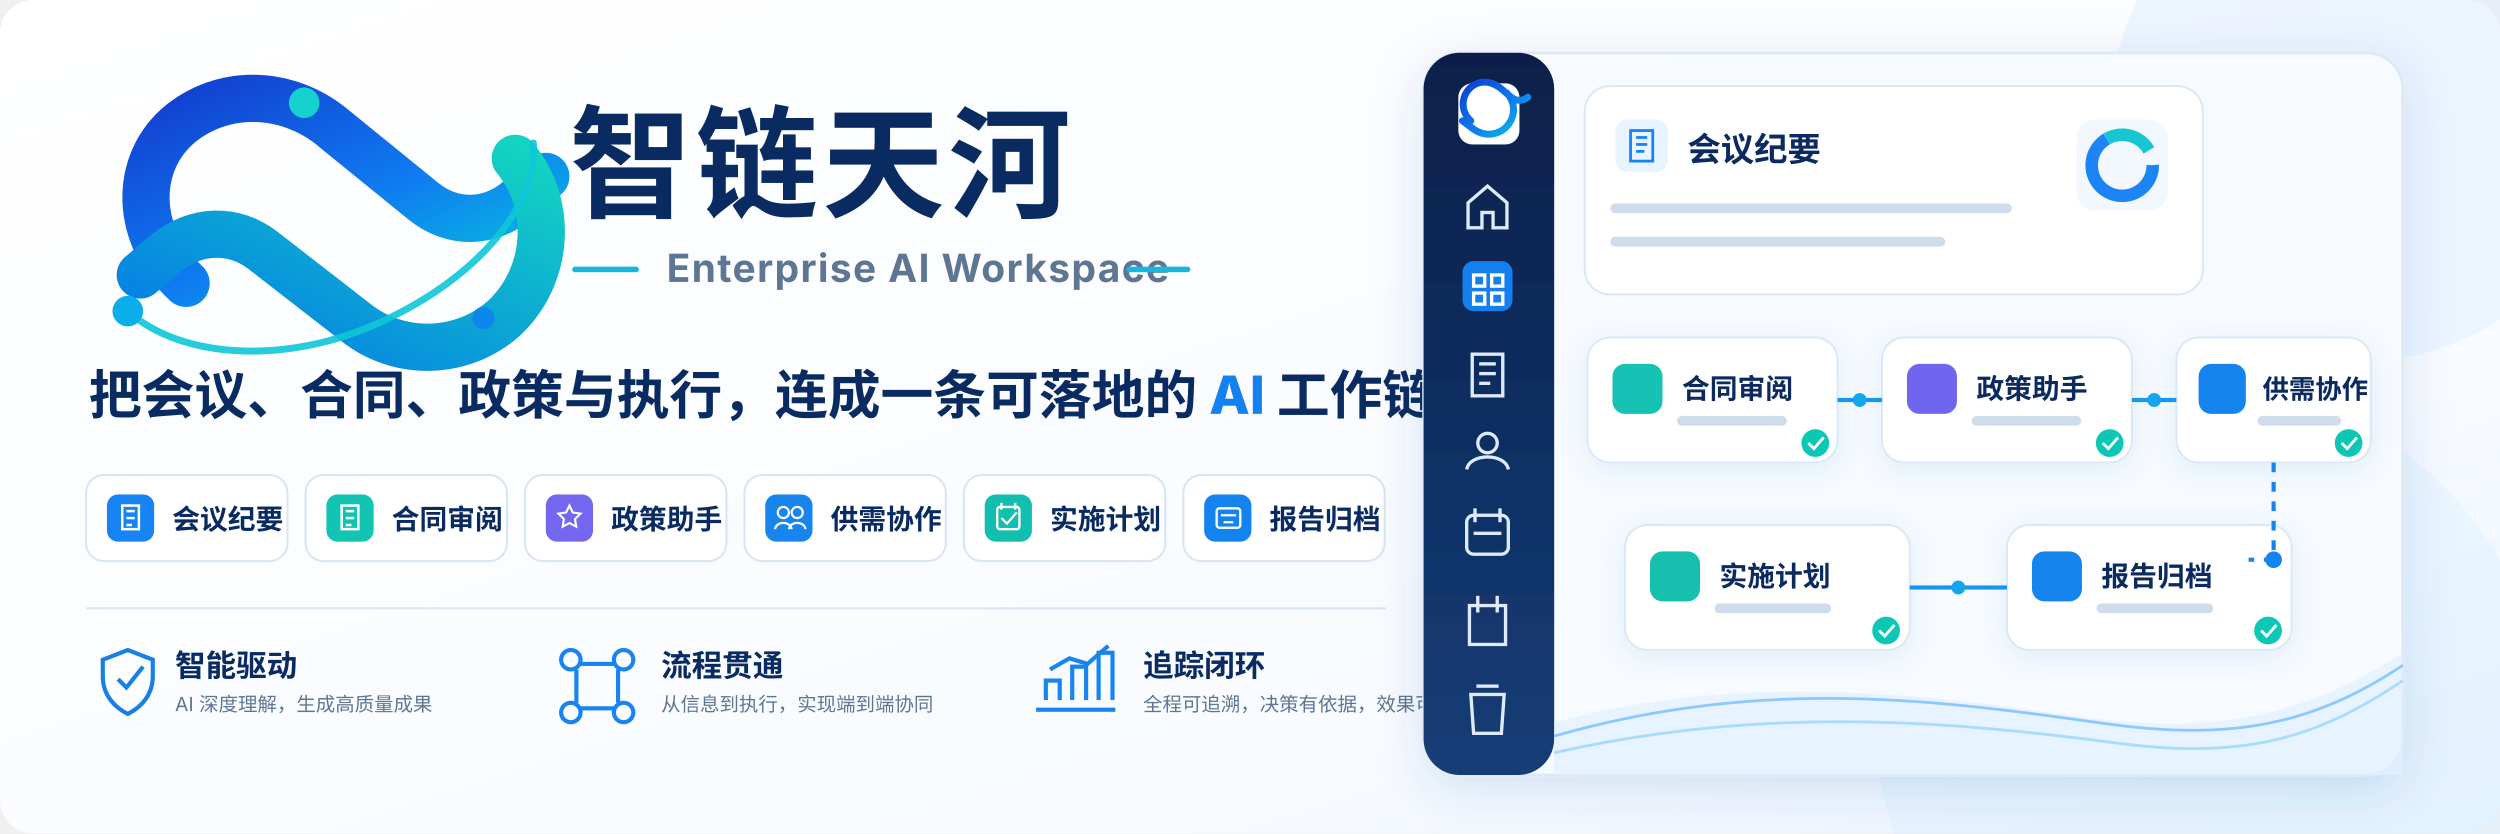
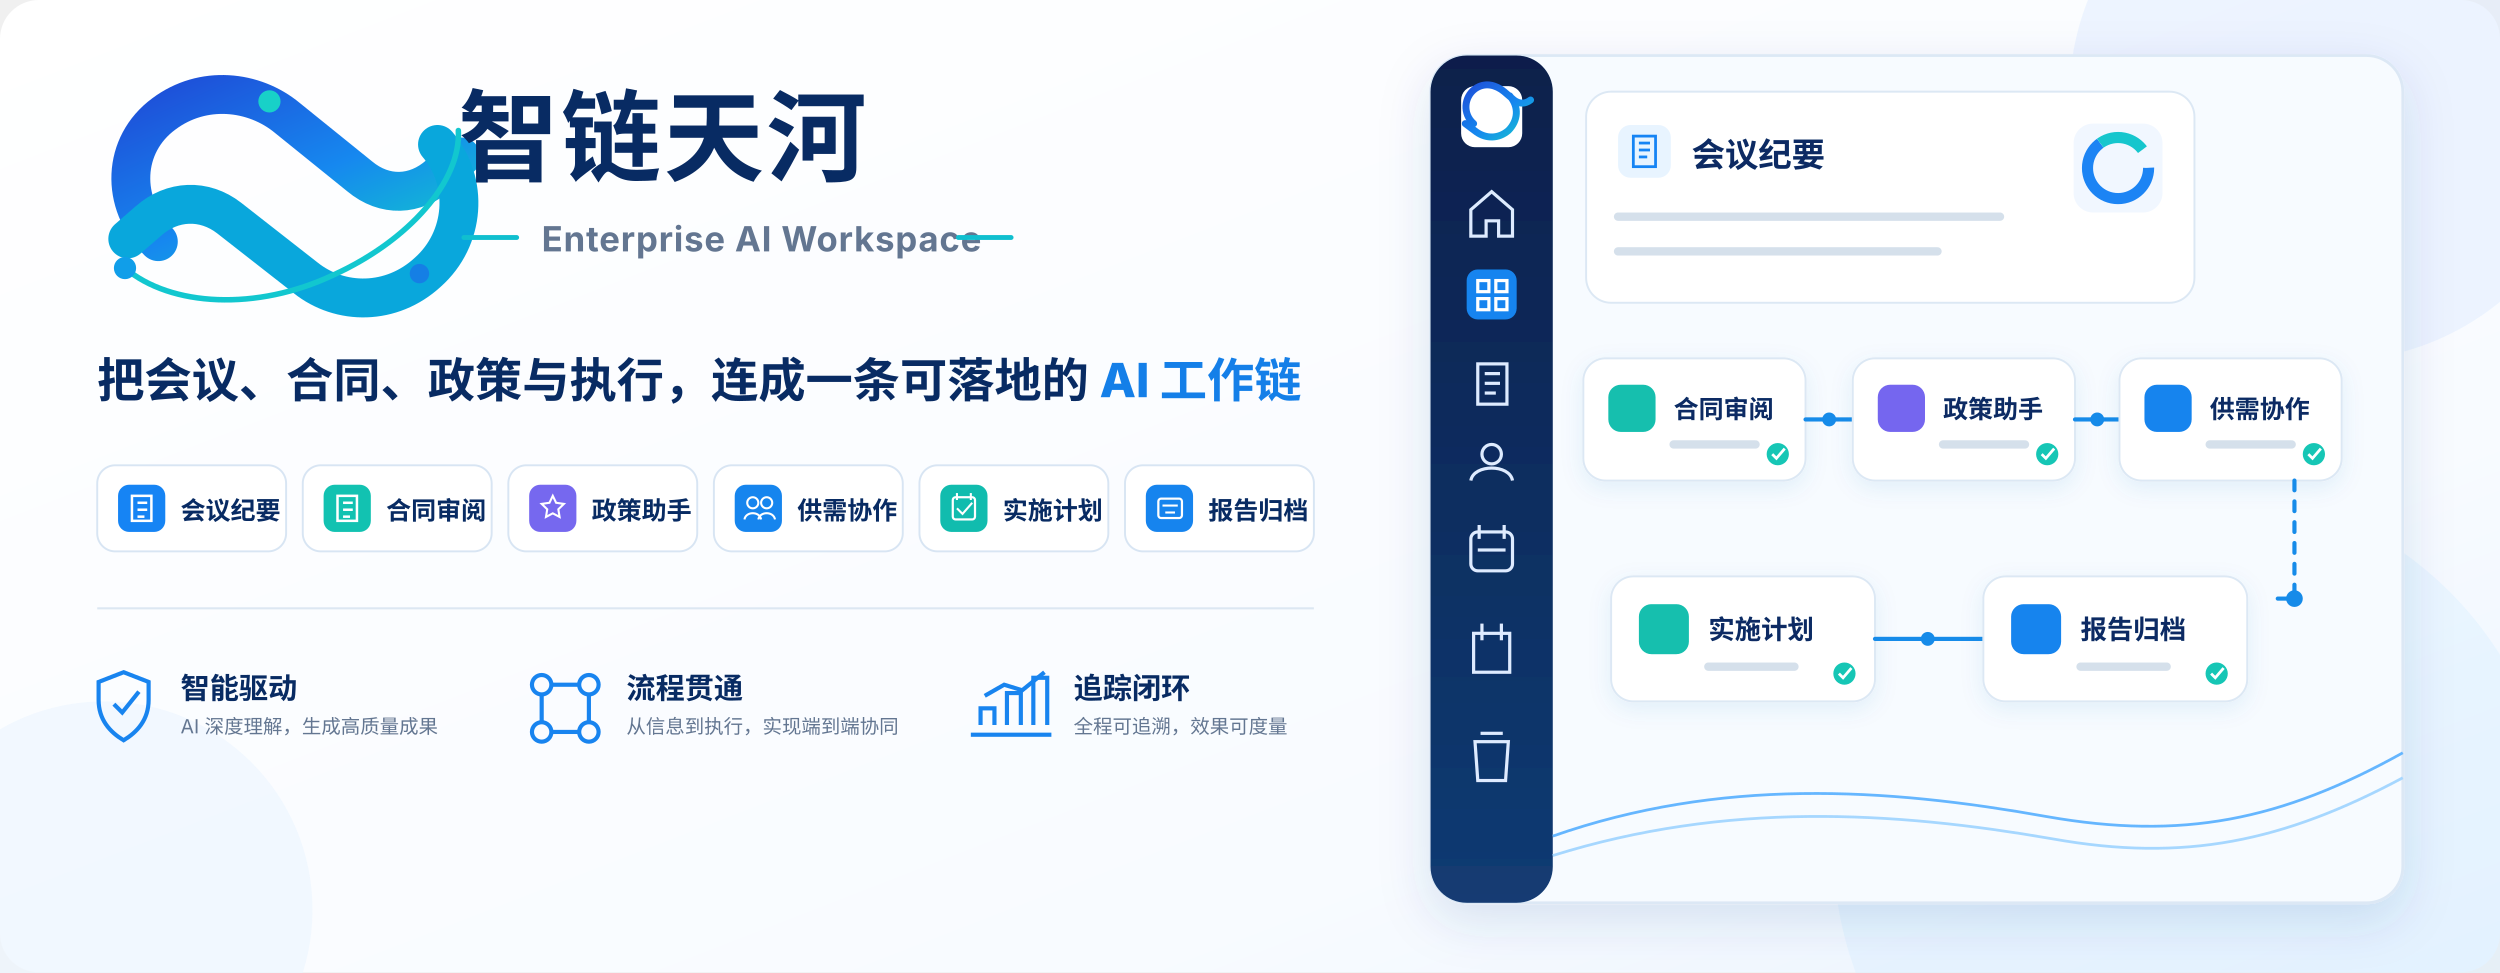
- <svg xmlns="http://www.w3.org/2000/svg" width="1800" height="600" viewBox="0 0 1800 600" role="img" aria-labelledby="title desc">
+ <svg xmlns="http://www.w3.org/2000/svg" width="1800" height="700" viewBox="0 0 1800 700" role="img" aria-labelledby="title desc">
  <defs>
    <linearGradient id="bg" x1="0" y1="0" x2="1" y2="1">
      <stop offset="0" stop-color="#ffffff" />
-       <stop offset="0.72" stop-color="#f8fbff" />
-       <stop offset="1" stop-color="#e9f4ff" />
+       <stop offset=".72" stop-color="#f8fbff" />
+       <stop offset="1" stop-color="#eaf4ff" />
    </linearGradient>
-     <linearGradient id="blue" x1="0" y1="0" x2="1" y2="1">
-       <stop offset="0" stop-color="#123fd0" />
-       <stop offset="0.55" stop-color="#0f7cf1" />
-       <stop offset="1" stop-color="#05c7dc" />
-     </linearGradient>
-     <linearGradient id="cyan" x1="0" y1="1" x2="1" y2="0">
-       <stop offset="0" stop-color="#0477e8" />
-       <stop offset="1" stop-color="#13d3c2" />
+     <linearGradient id="brand" x1="0" y1="0" x2="1" y2="1">
+       <stop offset="0" stop-color="#1e4ed8" />
+       <stop offset=".55" stop-color="#1688ef" />
+       <stop offset="1" stop-color="#10c8cc" />
    </linearGradient>
    <linearGradient id="nav" x1="0" y1="0" x2="0" y2="1">
-       <stop offset="0" stop-color="#071f4a" />
-       <stop offset="1" stop-color="#153d76" />
+       <stop offset="0" stop-color="#071f4b" />
+       <stop offset="1" stop-color="#123b73" />
    </linearGradient>
    <filter id="shadow" x="-20%" y="-20%" width="140%" height="160%">
-       <feDropShadow dx="0" dy="10" stdDeviation="18" flood-color="#0a4ca3" flood-opacity="0.14" />
+       <feDropShadow dx="0" dy="12" stdDeviation="18" flood-color="#124c91" flood-opacity=".13" />
    </filter>
-     <filter id="card" x="-20%" y="-20%" width="140%" height="160%">
-       <feDropShadow dx="0" dy="5" stdDeviation="10" flood-color="#2167b6" flood-opacity="0.10" />
+     <filter id="cardShadow" x="-20%" y="-20%" width="140%" height="160%">
+       <feDropShadow dx="0" dy="5" stdDeviation="8" flood-color="#2873bd" flood-opacity=".09" />
    </filter>
    <style>
-       .cn{font-family:Inter,"PingFang SC","Microsoft YaHei","Noto Sans CJK SC",sans-serif}.en{font-family:Inter,Arial,sans-serif}.dark{fill:#0a2b61}.muted{fill:#5f7594}.label{font-size:20px;font-weight:700}.small{font-size:14px}.tiny{font-size:12px}.chip{fill:#fff;stroke:#d8e5f4;stroke-width:1.5}.cardbox{fill:#fff;stroke:#dce8f6;stroke-width:1.5}.line{stroke:#1596ee;stroke-width:3;fill:none}.softline{stroke:#cfdceb;stroke-width:7;stroke-linecap:round}
+       .cn{font-family:Inter,"PingFang SC","Microsoft YaHei","Noto Sans CJK SC",sans-serif}.en{font-family:Inter,Arial,sans-serif}.dark{fill:#082b63}.muted{fill:#637691}.chip{fill:#fff;stroke:#d8e5f3;stroke-width:1.4}.card{fill:#fff;stroke:#dce8f4;stroke-width:1.4}.soft{stroke:#d5e0eb;stroke-width:6;stroke-linecap:round}.flow{stroke:#178be9;stroke-width:3;fill:none;stroke-linecap:round}.check{fill:#13c6b5}
    </style>
  </defs>
-   <rect width="1800" height="600" rx="24" fill="url(#bg)" />
-   <circle cx="1700" cy="80" r="180" fill="#ddecff" opacity=".46" />
-   <circle cx="1590" cy="520" r="240" fill="#d7efff" opacity=".38" />
-   <g transform="translate(62 58)">
-     <path d="M72 146C32 109 35 54 72 28c34-24 78-18 107 7l64 52c21 17 48 16 68-1l20-17" fill="none" stroke="url(#blue)" stroke-width="34" stroke-linecap="round" />
-     <path d="M309 56c28 34 24 85-8 115-30 27-76 28-107 3l-67-52c-21-16-48-15-69 2l-19 16" fill="none" stroke="url(#cyan)" stroke-width="34" stroke-linecap="round" />
-     <path d="M30 166c39 35 116 39 184 7 67-31 112-83 108-128" fill="none" stroke="#0ec6d7" stroke-width="5" stroke-linecap="round" opacity=".9" />
-     <circle cx="30" cy="166" r="11" fill="#0caee9" />
-     <circle cx="157" cy="16" r="11" fill="#16d2cf" />
-     <circle cx="286" cy="171" r="8" fill="#0d86ec" />
+   <rect width="1800" height="700" rx="28" fill="url(#bg)" />
+   <circle cx="1680" cy="70" r="190" fill="#ddebff" opacity=".48" />
+   <circle cx="1580" cy="610" r="260" fill="#d9efff" opacity=".42" />
+   <circle cx="75" cy="655" r="150" fill="#edf6ff" opacity=".68" />
+   <g transform="translate(70 55)">
+     <path d="M44 119C16 91 18 49 48 27c28-21 65-17 89 3l52 42c18 15 40 14 57-1l16-13" fill="none" stroke="url(#brand)" stroke-width="28" stroke-linecap="round" />
+     <path d="M245 49c23 27 20 68-7 92-26 24-63 24-88 4l-55-43c-18-14-41-13-58 2l-15 13" fill="none" stroke="#09a7dc" stroke-width="28" stroke-linecap="round" />
+     <path d="M20 138c33 28 95 31 150 5 55-25 92-68 90-104" fill="none" stroke="#12c7cf" stroke-width="4" stroke-linecap="round" />
+     <circle cx="20" cy="138" r="8" fill="#109ee9" />
+     <circle cx="124" cy="18" r="8" fill="#18d1c8" />
+     <circle cx="232" cy="142" r="7" fill="#157fe5" />
  </g>
-   <text x="410" y="150" class="cn dark" font-size="88" font-weight="850" letter-spacing="3">智链天河</text>
-   <line x1="414" y1="194" x2="458" y2="194" stroke="#16b7df" stroke-width="4" stroke-linecap="round" />
-   <text x="480" y="203" class="en muted" font-size="28" font-weight="650" letter-spacing="1">Enterprise AI Workspace</text>
-   <line x1="813" y1="194" x2="855" y2="194" stroke="#16b7df" stroke-width="4" stroke-linecap="round" />
-   <text x="64" y="298" class="cn dark" font-size="38" font-weight="800">把会议、合同、政策与执行，连成一条可落地的 <tspan fill="#1381ef">AI</tspan> 工作链。</text>
-   <g class="cn" transform="translate(62 342)">
+   <text x="330" y="125" class="cn dark" font-size="72" font-weight="850" letter-spacing="2">智链天河</text>
+   <line x1="334" y1="171" x2="372" y2="171" stroke="#10bfcf" stroke-width="3.5" stroke-linecap="round" />
+   <text x="390" y="181" class="en muted" font-size="25" font-weight="650" letter-spacing=".6">Enterprise AI Workspace</text>
+   <line x1="690" y1="171" x2="728" y2="171" stroke="#10bfcf" stroke-width="3.5" stroke-linecap="round" />
+   <text x="70" y="286" class="cn dark" font-size="34" font-weight="800">把会议、合同、政策与执行，连成一条可落地的 <tspan fill="#147fe8">AI 工作链</tspan>
+   </text>
+   <g class="cn" transform="translate(70 335)">
    <g transform="translate(0 0)">
-       <rect class="chip" width="145" height="62" rx="13" />
+       <rect class="chip" width="136" height="62" rx="13" />
      <rect x="15" y="14" width="34" height="34" rx="8" fill="#1684f4" />
-       <text x="62" y="39" class="dark label">会议纪要</text>
-       <path d="M26 22h12v17H26zM29 26h6M29 31h6M29 36h4" stroke="#fff" stroke-width="1.8" fill="none" />
+       <path d="M25 22h14v18H25zM29 27h7M29 32h7M29 37h5" stroke="#fff" stroke-width="1.8" fill="none" />
+       <text x="60" y="39" class="dark" font-size="18" font-weight="750">会议纪要</text>
    </g>
-     <g transform="translate(158 0)">
-       <rect class="chip" width="145" height="62" rx="13" />
-       <rect x="15" y="14" width="34" height="34" rx="8" fill="#12c5b2" />
-       <text x="62" y="39" class="dark label">合同审阅</text>
-       <path d="M26 22h12v17H26zM29 26h6M29 31h6M29 36h4" stroke="#fff" stroke-width="1.8" fill="none" />
+     <g transform="translate(148 0)">
+       <rect class="chip" width="136" height="62" rx="13" />
+       <rect x="15" y="14" width="34" height="34" rx="8" fill="#12c2b1" />
+       <path d="M25 22h14v18H25zM29 27h7M29 32h7M29 37h5" stroke="#fff" stroke-width="1.8" fill="none" />
+       <text x="60" y="39" class="dark" font-size="18" font-weight="750">合同审阅</text>
    </g>
-     <g transform="translate(316 0)">
-       <rect class="chip" width="145" height="62" rx="13" />
-       <rect x="15" y="14" width="34" height="34" rx="8" fill="#7367f0" />
-       <text x="62" y="39" class="dark label">政策助手</text>
+     <g transform="translate(296 0)">
+       <rect class="chip" width="136" height="62" rx="13" />
+       <rect x="15" y="14" width="34" height="34" rx="8" fill="#7668ef" />
      <path d="M32 22l2.4 5 5.6.8-4 3.9.9 5.5-4.9-2.6-4.9 2.6.9-5.5-4-3.9 5.6-.8z" fill="none" stroke="#fff" stroke-width="1.5" />
+       <text x="60" y="39" class="dark" font-size="18" font-weight="750">政策助手</text>
    </g>
-     <g transform="translate(474 0)">
-       <rect class="chip" width="145" height="62" rx="13" />
-       <rect x="15" y="14" width="34" height="34" rx="8" fill="#1884ee" />
-       <text x="62" y="39" class="dark label">供需协作</text>
-       <circle cx="28" cy="27" r="4" fill="none" stroke="#fff" stroke-width="1.6" />
-       <circle cx="38" cy="27" r="4" fill="none" stroke="#fff" stroke-width="1.6" />
-       <path d="M22 39c1-6 11-6 12 0M32 39c1-6 11-6 12 0" stroke="#fff" stroke-width="1.6" fill="none" />
+     <g transform="translate(444 0)">
+       <rect class="chip" width="136" height="62" rx="13" />
+       <rect x="15" y="14" width="34" height="34" rx="8" fill="#1685ee" />
+       <circle cx="28" cy="27" r="4" fill="none" stroke="#fff" stroke-width="1.5" />
+       <circle cx="38" cy="27" r="4" fill="none" stroke="#fff" stroke-width="1.5" />
+       <path d="M22 39c1-6 11-6 12 0M32 39c1-6 11-6 12 0" stroke="#fff" stroke-width="1.5" fill="none" />
+       <text x="60" y="39" class="dark" font-size="18" font-weight="750">供需协作</text>
    </g>
-     <g transform="translate(632 0)">
-       <rect class="chip" width="145" height="62" rx="13" />
-       <rect x="15" y="14" width="34" height="34" rx="8" fill="#12bfae" />
-       <text x="62" y="39" class="dark label">实施计划</text>
-       <rect x="24" y="23" width="16" height="16" rx="2" fill="none" stroke="#fff" stroke-width="1.7" />
-       <path d="M27 20v5M37 20v5M27 31l4 4 7-8" stroke="#fff" stroke-width="1.6" fill="none" />
+     <g transform="translate(592 0)">
+       <rect class="chip" width="136" height="62" rx="13" />
+       <rect x="15" y="14" width="34" height="34" rx="8" fill="#11bcae" />
+       <rect x="24" y="23" width="16" height="16" rx="2" fill="none" stroke="#fff" stroke-width="1.6" />
+       <path d="M27 20v5M37 20v5M27 31l4 4 7-8" stroke="#fff" stroke-width="1.5" fill="none" />
+       <text x="60" y="39" class="dark" font-size="18" font-weight="750">实施计划</text>
    </g>
-     <g transform="translate(790 0)">
-       <rect class="chip" width="145" height="62" rx="13" />
-       <rect x="15" y="14" width="34" height="34" rx="8" fill="#1383ef" />
-       <text x="62" y="39" class="dark label">报告归档</text>
-       <rect x="24" y="24" width="17" height="14" rx="2" fill="none" stroke="#fff" stroke-width="1.7" />
-       <path d="M27 29h11M29 34h7" stroke="#fff" stroke-width="1.6" />
+     <g transform="translate(740 0)">
+       <rect class="chip" width="136" height="62" rx="13" />
+       <rect x="15" y="14" width="34" height="34" rx="8" fill="#1684ee" />
+       <rect x="24" y="24" width="17" height="14" rx="2" fill="none" stroke="#fff" stroke-width="1.6" />
+       <path d="M27 29h11M29 34h7" stroke="#fff" stroke-width="1.5" />
+       <text x="60" y="39" class="dark" font-size="18" font-weight="750">报告归档</text>
    </g>
  </g>
-   <line x1="62" y1="438" x2="998" y2="438" stroke="#dce7f3" stroke-width="1.5" />
-   <g class="cn" transform="translate(68 462)">
+   <line x1="70" y1="438" x2="946" y2="438" stroke="#dce7f2" stroke-width="1.5" />
+   <g class="cn" transform="translate(72 480)">
    <g>
-       <path d="M14 6l18 7v12c0 13-8 22-18 27C4 47-4 38-4 25V13z" transform="translate(10 0)" fill="none" stroke="#187fe7" stroke-width="3" />
-       <path d="M17 27l6 6 12-15" fill="none" stroke="#187fe7" stroke-width="3" />
-       <text x="58" y="25" class="dark" font-size="22" font-weight="800">智能驱动</text>
-       <text x="58" y="50" class="muted" font-size="14">AI 深度理解，生成高质量成果</text>
+       <path d="M17 4l18 7v13c0 14-8 23-18 29C7 47-1 38-1 24V11z" fill="none" stroke="#1884ef" stroke-width="3" />
+       <path d="M10 27l6 6 12-15" fill="none" stroke="#1884ef" stroke-width="3" />
+       <text x="58" y="23" class="dark" font-size="21" font-weight="800">智能驱动</text>
+       <text x="58" y="48" class="muted" font-size="14">AI 深度理解，生成高质量成果</text>
    </g>
-     <g transform="translate(330 0)">
+     <g transform="translate(305 0)">
      <circle cx="13" cy="13" r="7" fill="none" stroke="#1884ef" stroke-width="3" />
-       <circle cx="51" cy="13" r="7" fill="none" stroke="#1884ef" stroke-width="3" />
-       <circle cx="13" cy="51" r="7" fill="none" stroke="#1884ef" stroke-width="3" />
-       <circle cx="51" cy="51" r="7" fill="none" stroke="#1884ef" stroke-width="3" />
-       <path d="M20 16l24 0M17 20l0 24M47 20l0 24M20 48h24" stroke="#1884ef" stroke-width="3" />
-       <text x="78" y="25" class="dark" font-size="22" font-weight="800">流程贯通</text>
-       <text x="78" y="50" class="muted" font-size="14">从信息到执行，实现端到端协同</text>
+       <circle cx="47" cy="13" r="7" fill="none" stroke="#1884ef" stroke-width="3" />
+       <circle cx="13" cy="47" r="7" fill="none" stroke="#1884ef" stroke-width="3" />
+       <circle cx="47" cy="47" r="7" fill="none" stroke="#1884ef" stroke-width="3" />
+       <path d="M20 13h20M13 20v20M47 20v20M20 47h20" stroke="#1884ef" stroke-width="3" />
+       <text x="74" y="23" class="dark" font-size="21" font-weight="800">流程贯通</text>
+       <text x="74" y="48" class="muted" font-size="14">从信息到执行，实现端到端协同</text>
    </g>
-     <g transform="translate(675 0)">
-       <path d="M3 49h57M10 42V28h10v14M29 42V18h10v24M48 42V8h10v34" fill="none" stroke="#1884ef" stroke-width="3" />
-       <path d="M13 20l14-8 13 4 15-13" fill="none" stroke="#1884ef" stroke-width="3" />
-       <text x="80" y="25" class="dark" font-size="22" font-weight="800">追踪闭环</text>
-       <text x="80" y="50" class="muted" font-size="14">全程可追溯，决策有依据，效果可度量</text>
+     <g transform="translate(625 0)">
+       <path d="M2 49h58M9 42V30h10v12M28 42V19h10v23M47 42V8h10v34" fill="none" stroke="#1884ef" stroke-width="3" />
+       <path d="M12 21l14-8 13 4L55 4" fill="none" stroke="#1884ef" stroke-width="3" />
+       <text x="76" y="23" class="dark" font-size="21" font-weight="800">追踪闭环</text>
+       <text x="76" y="48" class="muted" font-size="14">全程可追溯，效果可度量</text>
    </g>
  </g>
-   <g transform="translate(1025 38)" filter="url(#shadow)">
-     <rect x="0" y="0" width="705" height="520" rx="26" fill="#f7fbff" stroke="#dce8f6" stroke-width="2" />
-     <rect x="0" y="0" width="94" height="520" rx="26" fill="url(#nav)" />
-     <rect x="25" y="22" width="44" height="44" rx="10" fill="#fff" />
-     <path d="M34 49c-8-7-7-19 1-25 7-5 15-3 21 2l7 6c4 3 8 3 12 0M60 29c7 8 6 18-1 25-7 6-16 6-23 1l-8-6" fill="none" stroke="url(#blue)" stroke-width="5" stroke-linecap="round" />
-     <g stroke="#dfeaff" stroke-width="2.4" fill="none">
-       <path d="M32 108l14-12 14 12v18H50v-11h-8v11H32z" />
-       <rect x="28" y="150" width="36" height="36" rx="8" fill="#157fee" stroke="none" />
-       <path d="M36 160h8v8h-8zM49 160h8v8h-8zM36 173h8v8h-8zM49 173h8v8h-8z" stroke="#fff" />
-       <path d="M35 217h22v30H35zM40 224h12M40 231h12M40 238h8" />
-       <circle cx="46" cy="281" r="7" />
-       <path d="M31 300c2-12 28-12 30 0" />
-       <rect x="31" y="333" width="30" height="28" rx="5" />
-       <path d="M37 328v10M55 328v10M36 346h20" />
-       <path d="M33 398h26v28H33zM39 391v12M53 391v12" />
-       <path d="M34 462h24l-2 28H36zM38 456h16" />
+   <g transform="translate(1030 40)" filter="url(#shadow)">
+     <rect width="700" height="610" rx="26" fill="#f7fbff" stroke="#dce8f5" stroke-width="2" />
+     <rect width="88" height="610" rx="26" fill="url(#nav)" />
+     <rect x="22" y="22" width="44" height="44" rx="10" fill="#fff" />
+     <path d="M31 49c-8-7-7-19 1-25 7-5 15-3 21 2l7 6c4 3 8 3 12 0M57 29c7 8 6 18-1 25-7 6-16 6-23 1l-8-6" fill="none" stroke="url(#brand)" stroke-width="5" stroke-linecap="round" />
+     <g stroke="#deebff" stroke-width="2.3" fill="none">
+       <path d="M29 111l15-13 15 13v19H49v-11h-9v11H29z" />
+       <rect x="26" y="154" width="36" height="36" rx="8" fill="#1684ef" stroke="none" />
+       <path d="M34 162h8v8h-8zM47 162h8v8h-8zM34 175h8v8h-8zM47 175h8v8h-8z" stroke="#fff" />
+       <path d="M34 222h21v29H34zM39 229h11M39 236h11M39 243h8" />
+       <circle cx="44" cy="287" r="7" />
+       <path d="M29 306c2-12 28-12 30 0" />
+       <rect x="29" y="343" width="30" height="28" rx="5" />
+       <path d="M35 338v10M53 338v10M34 356h20" />
+       <path d="M31 416h26v28H31zM37 409v12M51 409v12" />
+       <path d="M32 494h24l-2 28H34zM36 488h16" />
    </g>
-     <rect x="116" y="24" width="445" height="150" rx="18" class="cardbox" />
-     <rect x="138" y="48" width="38" height="38" rx="9" fill="#e8f4ff" />
-     <path d="M149 56h16v22h-16zM153 61h8M153 66h8M153 71h6" fill="none" stroke="#1684f4" stroke-width="2" />
-     <text x="190" y="78" class="cn dark" font-size="24" font-weight="800">会议纪要</text>
-     <line x1="138" y1="112" x2="420" y2="112" class="softline" />
-     <line x1="138" y1="136" x2="372" y2="136" class="softline" />
-     <rect x="138" y="149" width="104" height="0" fill="none" />
-     <rect x="470" y="48" width="66" height="66" rx="14" fill="#f3f8ff" />
-     <circle cx="503" cy="81" r="22" fill="none" stroke="#1b84f4" stroke-width="9" stroke-dasharray="92 46" />
-     <circle cx="503" cy="81" r="22" fill="none" stroke="#12c6d0" stroke-width="9" stroke-dasharray="35 103" stroke-dashoffset="-92" />
-     <g transform="translate(118 205)">
-       <rect width="180" height="90" rx="16" class="cardbox" filter="url(#card)" />
-       <rect x="18" y="19" width="36" height="36" rx="9" fill="#15c2b3" />
-       <text x="68" y="44" class="cn dark" font-size="20" font-weight="800">合同审阅</text>
-       <line x1="68" y1="60" x2="140" y2="60" class="softline" />
-       <circle cx="164" cy="76" r="10" fill="#11c7b5" />
-       <path d="M159 76l4 4 7-8" stroke="#fff" stroke-width="2" fill="none" />
+     <rect x="112" y="26" width="438" height="152" rx="18" class="card" />
+     <rect x="135" y="50" width="38" height="38" rx="9" fill="#e8f4ff" />
+     <path d="M146 58h16v22h-16zM150 63h8M150 68h8M150 73h6" fill="none" stroke="#1684f4" stroke-width="2" />
+     <text x="188" y="80" class="cn dark" font-size="24" font-weight="800">会议纪要</text>
+     <line x1="135" y1="116" x2="410" y2="116" class="soft" />
+     <line x1="135" y1="141" x2="365" y2="141" class="soft" />
+     <rect x="463" y="49" width="64" height="64" rx="14" fill="#f1f7ff" />
+     <circle cx="495" cy="81" r="22" fill="none" stroke="#1b84f4" stroke-width="8" stroke-dasharray="90 48" />
+     <circle cx="495" cy="81" r="22" fill="none" stroke="#14c6cd" stroke-width="8" stroke-dasharray="34 104" stroke-dashoffset="-90" />
+     <g transform="translate(110 218)" filter="url(#cardShadow)">
+       <rect width="160" height="88" rx="16" class="card" />
+       <rect x="18" y="19" width="34" height="34" rx="9" fill="#13bfae" />
+       <text x="65" y="43" class="cn dark" font-size="18" font-weight="800">合同审阅</text>
+       <line x1="65" y1="62" x2="124" y2="62" class="soft" />
+       <circle cx="140" cy="69" r="8" class="check" />
+       <path d="M136 69l3 3 6-7" fill="none" stroke="#fff" stroke-width="2" />
    </g>
-     <g transform="translate(330 205)">
-       <rect width="180" height="90" rx="16" class="cardbox" filter="url(#card)" />
-       <rect x="18" y="19" width="36" height="36" rx="9" fill="#7065ef" />
-       <text x="68" y="44" class="cn dark" font-size="20" font-weight="800">政策助手</text>
-       <line x1="68" y1="60" x2="140" y2="60" class="softline" />
-       <circle cx="164" cy="76" r="10" fill="#11c7b5" />
-       <path d="M159 76l4 4 7-8" stroke="#fff" stroke-width="2" fill="none" />
+     <path d="M270 262h34" class="flow" />
+     <circle cx="287" cy="262" r="5" fill="#178be9" />
+     <g transform="translate(304 218)" filter="url(#cardShadow)">
+       <rect width="160" height="88" rx="16" class="card" />
+       <rect x="18" y="19" width="34" height="34" rx="9" fill="#7466ef" />
+       <text x="65" y="43" class="cn dark" font-size="18" font-weight="800">政策助手</text>
+       <line x1="65" y1="62" x2="124" y2="62" class="soft" />
+       <circle cx="140" cy="69" r="8" class="check" />
+       <path d="M136 69l3 3 6-7" fill="none" stroke="#fff" stroke-width="2" />
    </g>
-     <g transform="translate(542 205)">
-       <rect width="140" height="90" rx="16" class="cardbox" filter="url(#card)" />
-       <rect x="16" y="19" width="34" height="36" rx="9" fill="#1684ef" />
-       <text x="62" y="44" class="cn dark" font-size="19" font-weight="800">供需协作</text>
-       <line x1="62" y1="60" x2="115" y2="60" class="softline" />
-       <circle cx="124" cy="76" r="10" fill="#11c7b5" />
-       <path d="M119 76l4 4 7-8" stroke="#fff" stroke-width="2" fill="none" />
+     <path d="M464 262h32" class="flow" />
+     <circle cx="480" cy="262" r="5" fill="#178be9" />
+     <g transform="translate(496 218)" filter="url(#cardShadow)">
+       <rect width="160" height="88" rx="16" class="card" />
+       <rect x="18" y="19" width="34" height="34" rx="9" fill="#1684ee" />
+       <text x="65" y="43" class="cn dark" font-size="18" font-weight="800">供需协作</text>
+       <line x1="65" y1="62" x2="124" y2="62" class="soft" />
+       <circle cx="140" cy="69" r="8" class="check" />
+       <path d="M136 69l3 3 6-7" fill="none" stroke="#fff" stroke-width="2" />
    </g>
-     <path d="M298 250h32M510 250h32" class="line" />
-     <circle cx="314" cy="250" r="5" fill="#13a4ec" />
-     <circle cx="526" cy="250" r="5" fill="#13a4ec" />
-     <g transform="translate(145 340)">
-       <rect width="205" height="90" rx="16" class="cardbox" filter="url(#card)" />
-       <rect x="18" y="19" width="36" height="36" rx="9" fill="#12bfae" />
-       <text x="68" y="44" class="cn dark" font-size="20" font-weight="800">实施计划</text>
-       <line x1="68" y1="60" x2="145" y2="60" class="softline" />
-       <circle cx="188" cy="76" r="10" fill="#11c7b5" />
-       <path d="M183 76l4 4 7-8" stroke="#fff" stroke-width="2" fill="none" />
+     <g transform="translate(130 375)" filter="url(#cardShadow)">
+       <rect width="190" height="90" rx="16" class="card" />
+       <rect x="20" y="20" width="36" height="36" rx="9" fill="#13bfae" />
+       <text x="70" y="45" class="cn dark" font-size="19" font-weight="800">实施计划</text>
+       <line x1="70" y1="65" x2="132" y2="65" class="soft" />
+       <circle cx="168" cy="70" r="8" class="check" />
+       <path d="M164 70l3 3 6-7" fill="none" stroke="#fff" stroke-width="2" />
    </g>
-     <g transform="translate(420 340)">
-       <rect width="205" height="90" rx="16" class="cardbox" filter="url(#card)" />
-       <rect x="18" y="19" width="36" height="36" rx="9" fill="#1684ef" />
-       <text x="68" y="44" class="cn dark" font-size="20" font-weight="800">报告归档</text>
-       <line x1="68" y1="60" x2="145" y2="60" class="softline" />
-       <circle cx="188" cy="76" r="10" fill="#11c7b5" />
-       <path d="M183 76l4 4 7-8" stroke="#fff" stroke-width="2" fill="none" />
+     <path d="M320 420h78" class="flow" />
+     <circle cx="358" cy="420" r="5" fill="#178be9" />
+     <g transform="translate(398 375)" filter="url(#cardShadow)">
+       <rect width="190" height="90" rx="16" class="card" />
+       <rect x="20" y="20" width="36" height="36" rx="9" fill="#1684ee" />
+       <text x="70" y="45" class="cn dark" font-size="19" font-weight="800">报告归档</text>
+       <line x1="70" y1="65" x2="132" y2="65" class="soft" />
+       <circle cx="168" cy="70" r="8" class="check" />
+       <path d="M164 70l3 3 6-7" fill="none" stroke="#fff" stroke-width="2" />
    </g>
-     <path d="M350 385h70" class="line" />
-     <circle cx="385" cy="385" r="5" fill="#13a4ec" />
-     <path d="M612 295v70h-18" stroke="#1684ef" stroke-width="3" stroke-dasharray="7 7" fill="none" />
-     <circle cx="612" cy="365" r="6" fill="#1384ef" />
-     <path d="M94 482c132-35 255-22 370-5 95 14 165 5 241-45v88H94z" fill="#dff0ff" opacity=".7" />
-     <path d="M94 492c154-44 282-25 397-9 92 13 151 0 214-42" fill="none" stroke="#6ebaff" stroke-width="2" opacity=".75" />
-     <path d="M94 504c155-35 291-22 405-7 91 12 144-3 206-45" fill="none" stroke="#91d3ff" stroke-width="2" opacity=".75" />
+     <path d="M622 306v85h-18" class="flow" stroke-dasharray="7 8" />
+     <circle cx="622" cy="391" r="6" fill="#178be9" />
+     <path d="M88 562c120-42 239-35 356-14 97 17 168 3 256-46" fill="none" stroke="#65b6ff" stroke-width="2" />
+     <path d="M88 576c125-39 245-32 360-12 95 17 166 2 252-44" fill="none" stroke="#a6d7ff" stroke-width="2" />
  </g>
</svg>
